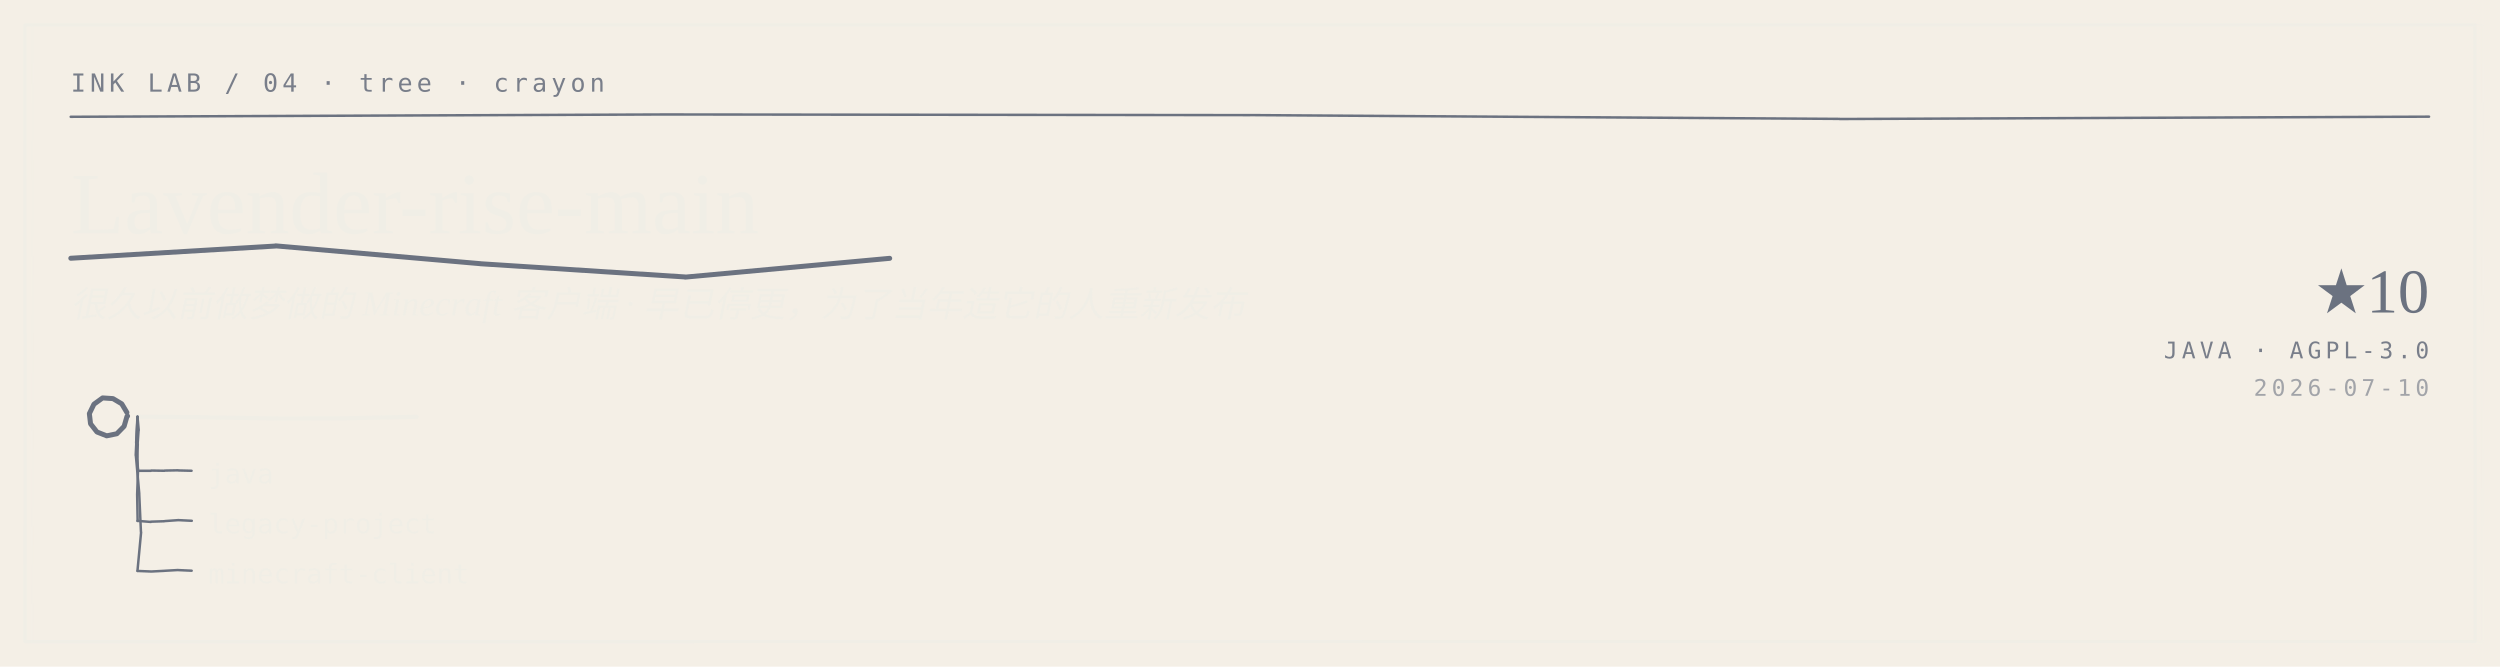
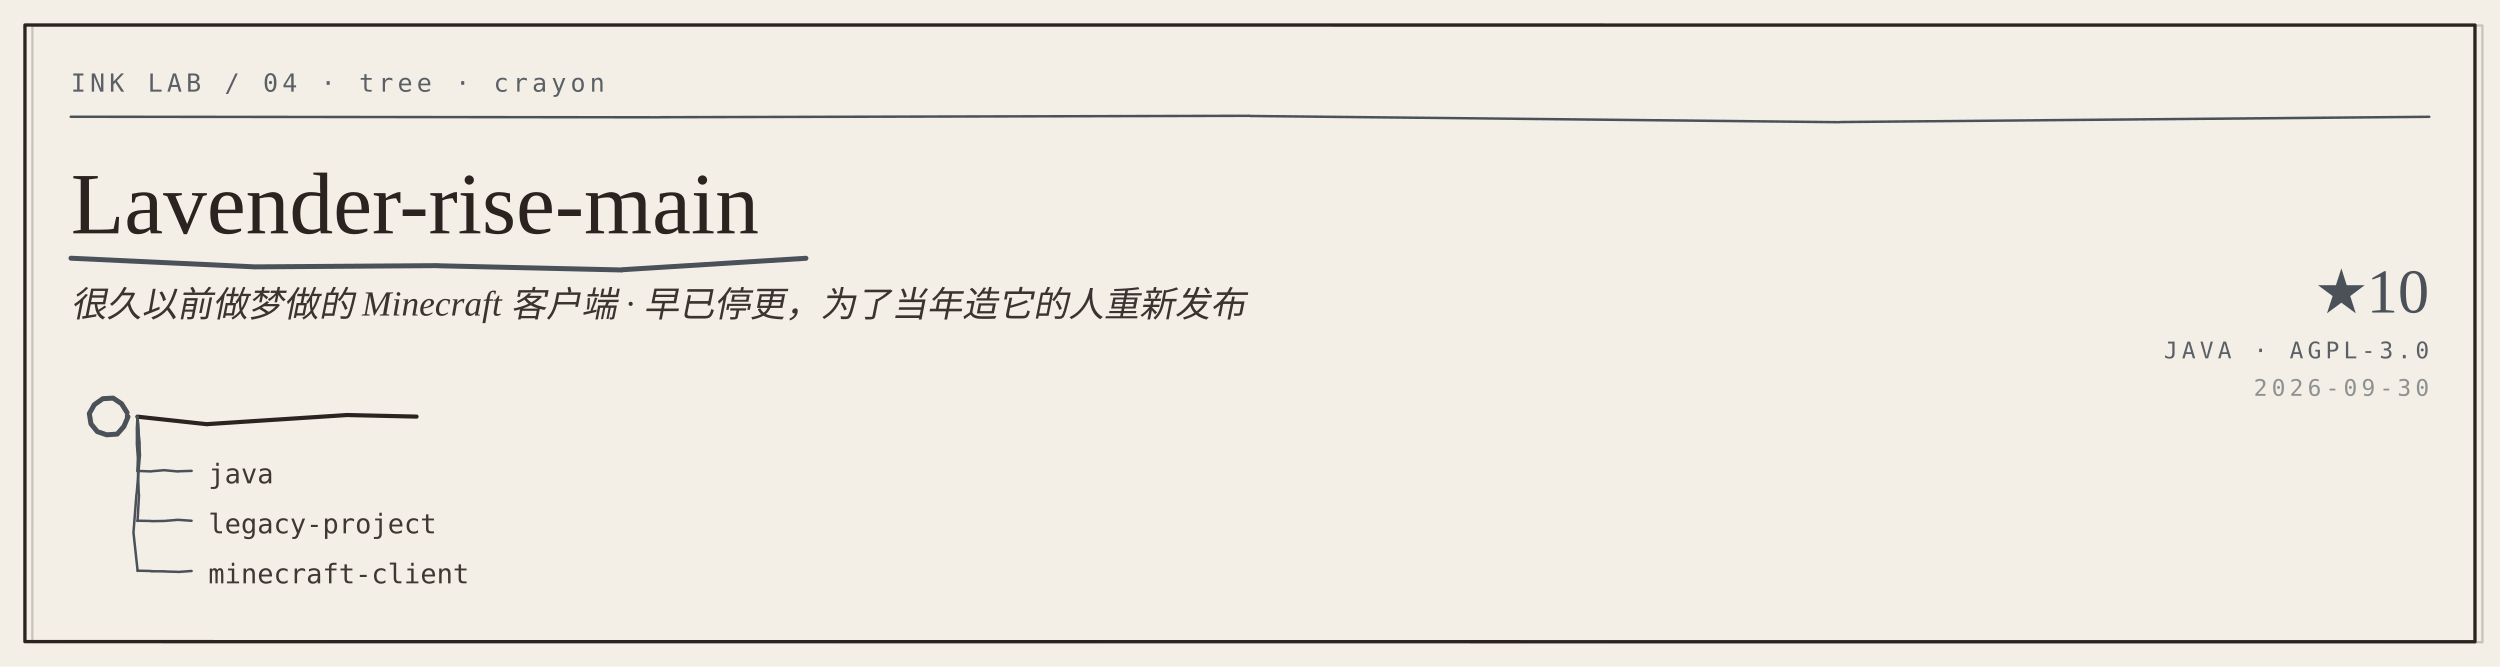
<svg xmlns="http://www.w3.org/2000/svg" width="1200" height="320" viewBox="0 0 1200 320" role="img" aria-label="Lavender-rise-main — 很久以前做梦做的 Minecraft 客户端 · 早已停更，为了当年造它的人重新发布" font-family="Georgia,'Iowan Old Style','Times New Roman',Times,serif">
  <rect width="1200" height="320" fill="#F4EFE6" />
-   <text x="34" y="44" font-size="12" font-family="ui-monospace,'Cascadia Mono',Consolas,'SF Mono',monospace" font-weight="400" fill="#6b7280" text-anchor="start" letter-spacing="2.0" opacity="0.9">INK LAB / 04 · tree · crayon</text>
-   <path d="M33.94 56.06 L317.03 54.95 L317.04 54.94 L600.02 55.26 L599.98 55.24 L883.06 57.07 L883.0 57.13 L1165.94 56.0" fill="none" stroke="#6b7280" stroke-width="1.2" stroke-linecap="round" stroke-linejoin="round" opacity="1.0" />
-   <text x="34" y="112" font-size="42" font-family="Georgia,'Iowan Old Style','Times New Roman',Times,serif" font-weight="400" fill="#f0eee6" text-anchor="start">Lavender-rise-main</text>
-   <path d="M33.99 123.96 L132.35 118.09 L132.27 118.01 L230.62 126.57 L230.54 126.59 L328.87 132.94 L328.87 133.02 L427.05 124.0" fill="none" stroke="#6b7280" stroke-width="2.4" stroke-linecap="round" stroke-linejoin="round" opacity="1.0" />
-   <text x="34" y="152" font-size="17" font-family="Georgia,'Iowan Old Style','Times New Roman',Times,serif" font-weight="400" fill="#f0eee6" text-anchor="start" font-style="italic" opacity="0.92">很久以前做梦做的 Minecraft 客户端 · 早已停更，为了当年造它的人重新发布</text>
-   <path d="M61.23 199.72 L60.93 199.94 L59.57 204.63 L56.08 208.2 L51.2 209.2 L46.54 207.35 L43.46 203.42 L42.89 198.54 L45.09 194.02 L49.25 191.0 L54.23 191.33 L58.44 193.84 L60.91 197.99" fill="none" stroke="#6b7280" stroke-width="2.4" stroke-linecap="round" stroke-linejoin="round" opacity="1.0" />
-   <path d="M66.04 200.01 L99.48 200.27 L99.55 200.36 L133.07 200.86 L132.93 200.9 L166.49 200.78 L166.47 200.75 L199.98 200.06" fill="none" stroke="#f0eee6" stroke-width="2.0" stroke-linecap="round" stroke-linejoin="round" opacity="1.0" />
-   <path d="M66.0 200.05 L66.59 206.53 L66.52 206.47 L66.07 213.01 L66.14 213.03 L65.94 219.57 L65.88 219.52 L66.03 226.04" fill="none" stroke="#6b7280" stroke-width="1.2" stroke-linecap="round" stroke-linejoin="round" opacity="1.0" />
-   <path d="M65.98 225.98 L72.47 225.98 L72.57 225.86 L78.97 225.97 L79.03 225.88 L85.52 225.75 L85.53 225.81 L91.94 225.97" fill="none" stroke="#6b7280" stroke-width="1.2" stroke-linecap="round" stroke-linejoin="round" opacity="1.0" />
-   <text x="100" y="232" font-size="13" font-family="ui-monospace,'Cascadia Mono',Consolas,'SF Mono',monospace" font-weight="400" fill="#f0eee6" text-anchor="start" opacity="0.9">java</text>
-   <path d="M65.97 200.04 L65.35 212.46 L65.36 212.55 L66.21 224.97 L66.28 225.04 L65.82 237.54 L65.83 237.46 L66.06 250.04" fill="none" stroke="#6b7280" stroke-width="1.2" stroke-linecap="round" stroke-linejoin="round" opacity="1.0" />
-   <path d="M65.99 250.02 L72.44 250.53 L72.43 250.4 L78.95 250.19 L79.02 250.13 L85.57 249.66 L85.46 249.65 L92.05 249.98" fill="none" stroke="#6b7280" stroke-width="1.2" stroke-linecap="round" stroke-linejoin="round" opacity="1.0" />
-   <text x="100" y="256" font-size="13" font-family="ui-monospace,'Cascadia Mono',Consolas,'SF Mono',monospace" font-weight="400" fill="#f0eee6" text-anchor="start" opacity="0.9">legacy-project</text>
-   <path d="M66.03 199.99 L65.14 218.53 L65.19 218.44 L66.85 236.94 L66.83 237.01 L67.66 255.43 L67.73 255.45 L65.98 274.04" fill="none" stroke="#6b7280" stroke-width="1.2" stroke-linecap="round" stroke-linejoin="round" opacity="1.0" />
-   <path d="M66.06 274.06 L72.52 274.32 L72.55 274.33 L79.07 273.99 L78.98 273.98 L85.51 273.61 L85.51 273.64 L91.99 273.94" fill="none" stroke="#6b7280" stroke-width="1.2" stroke-linecap="round" stroke-linejoin="round" opacity="1.0" />
-   <text x="100" y="280" font-size="13" font-family="ui-monospace,'Cascadia Mono',Consolas,'SF Mono',monospace" font-weight="400" fill="#f0eee6" text-anchor="start" opacity="0.9">minecraft-client</text>
-   <text x="1166" y="150" font-size="30" font-family="Georgia,'Iowan Old Style','Times New Roman',Times,serif" font-weight="400" fill="#6b7280" text-anchor="end">★10</text>
-   <text x="1166" y="172" font-size="11" font-family="ui-monospace,'Cascadia Mono',Consolas,'SF Mono',monospace" font-weight="400" fill="#6b7280" text-anchor="end" letter-spacing="2.0" opacity="0.9">JAVA · AGPL-3.0</text>
-   <text x="1166" y="190" font-size="11" font-family="ui-monospace,'Cascadia Mono',Consolas,'SF Mono',monospace" font-weight="400" fill="#6b7280" text-anchor="end" letter-spacing="2.0" opacity="0.6">2026-07-10</text>
-   <path d="M11.97 11.98 L1188.01 11.96 L1188.02 308.0 L12.0 307.97 Z" fill="none" stroke="#f0eee6" stroke-width="1.6" stroke-linecap="round" stroke-linejoin="round" opacity="1.0" />
-   <path d="M13.94 10.97 L1190.01 10.94 L1190.04 307.0 L14.0 306.96 Z" transform="translate(1.6 1.2)" fill="none" stroke="#f0eee6" stroke-width="1.1" stroke-linecap="round" stroke-linejoin="round" opacity="0.22" />
+   <text x="34" y="44" font-size="12" font-family="ui-monospace,'Cascadia Mono',Consolas,'SF Mono',monospace" font-weight="400" fill="#4A5158" text-anchor="start" letter-spacing="2.0" opacity="0.9">INK LAB / 04 · tree · crayon</text>
+   <path d="M33.96 56.04 L316.96 56.3 L316.99 56.26 L599.98 55.59 L600.06 55.67 L882.96 58.65 L883.05 58.58 L1166.05 56.06" fill="none" stroke="#4A5158" stroke-width="1.2" stroke-linecap="round" stroke-linejoin="round" opacity="1.0" />
+   <text x="34" y="112" font-size="42" font-family="Georgia,'Iowan Old Style','Times New Roman',Times,serif" font-weight="400" fill="#2A2320" text-anchor="start">Lavender-rise-main</text>
+   <path d="M34.07 123.94 L122.19 128.09 L122.21 128.1 L210.43 127.5 L210.46 127.57 L298.59 129.59 L298.54 129.48 L386.84 123.97" fill="none" stroke="#4A5158" stroke-width="2.4" stroke-linecap="round" stroke-linejoin="round" opacity="1.0" />
+   <text x="34" y="152" font-size="17" font-family="Georgia,'Iowan Old Style','Times New Roman',Times,serif" font-weight="400" fill="#2A2320" text-anchor="start" font-style="italic" opacity="0.92">很久以前做梦做的 Minecraft 客户端 · 早已停更，为了当年造它的人重新发布</text>
+   <path d="M61.11 199.71 L61.43 200.06 L59.49 204.67 L56.26 208.36 L51.24 208.71 L46.7 207.18 L43.65 203.43 L42.87 198.49 L45.28 194.24 L49.35 191.37 L54.31 191.09 L58.34 193.79 L60.99 198.04" fill="none" stroke="#4A5158" stroke-width="2.4" stroke-linecap="round" stroke-linejoin="round" opacity="1.0" />
+   <path d="M65.95 200.0 L99.52 203.64 L99.52 203.58 L133.05 201.39 L133.03 201.4 L166.48 199.22 L166.48 199.21 L199.94 199.97" fill="none" stroke="#2A2320" stroke-width="2.0" stroke-linecap="round" stroke-linejoin="round" opacity="1.0" />
+   <path d="M65.97 200.07 L65.65 206.44 L65.72 206.53 L65.7 213.04 L65.68 212.99 L66.16 219.54 L66.19 219.46 L65.99 225.96" fill="none" stroke="#4A5158" stroke-width="1.2" stroke-linecap="round" stroke-linejoin="round" opacity="1.0" />
+   <path d="M65.94 226.03 L72.51 226.29 L72.56 226.22 L79.0 225.67 L79.04 225.72 L85.51 226.31 L85.56 226.22 L91.99 226.01" fill="none" stroke="#4A5158" stroke-width="1.2" stroke-linecap="round" stroke-linejoin="round" opacity="1.0" />
+   <text x="100" y="232" font-size="13" font-family="ui-monospace,'Cascadia Mono',Consolas,'SF Mono',monospace" font-weight="400" fill="#2A2320" text-anchor="start" opacity="0.9">java</text>
+   <path d="M66.0 199.96 L66.89 212.5 L66.95 212.52 L66.25 224.97 L66.16 224.99 L66.63 237.56 L66.73 237.5 L66.03 250.07" fill="none" stroke="#4A5158" stroke-width="1.2" stroke-linecap="round" stroke-linejoin="round" opacity="1.0" />
+   <path d="M65.93 249.94 L72.56 250.07 L72.56 250.16 L78.99 250.06 L78.94 250.06 L85.43 249.51 L85.57 249.52 L91.94 249.97" fill="none" stroke="#4A5158" stroke-width="1.2" stroke-linecap="round" stroke-linejoin="round" opacity="1.0" />
+   <text x="100" y="256" font-size="13" font-family="ui-monospace,'Cascadia Mono',Consolas,'SF Mono',monospace" font-weight="400" fill="#2A2320" text-anchor="start" opacity="0.9">legacy-project</text>
+   <path d="M66.04 199.97 L67.19 218.51 L67.16 218.46 L65.6 236.93 L65.51 237.04 L64.08 255.45 L64.05 255.51 L66.06 274.04" fill="none" stroke="#4A5158" stroke-width="1.2" stroke-linecap="round" stroke-linejoin="round" opacity="1.0" />
+   <path d="M66.06 273.93 L72.49 274.08 L72.46 274.21 L79.04 274.24 L78.95 274.3 L85.44 274.49 L85.55 274.54 L91.96 274.07" fill="none" stroke="#4A5158" stroke-width="1.2" stroke-linecap="round" stroke-linejoin="round" opacity="1.0" />
+   <text x="100" y="280" font-size="13" font-family="ui-monospace,'Cascadia Mono',Consolas,'SF Mono',monospace" font-weight="400" fill="#2A2320" text-anchor="start" opacity="0.9">minecraft-client</text>
+   <text x="1166" y="150" font-size="30" font-family="Georgia,'Iowan Old Style','Times New Roman',Times,serif" font-weight="400" fill="#4A5158" text-anchor="end">★10</text>
+   <text x="1166" y="172" font-size="11" font-family="ui-monospace,'Cascadia Mono',Consolas,'SF Mono',monospace" font-weight="400" fill="#4A5158" text-anchor="end" letter-spacing="2.0" opacity="0.9">JAVA · AGPL-3.0</text>
+   <text x="1166" y="190" font-size="11" font-family="ui-monospace,'Cascadia Mono',Consolas,'SF Mono',monospace" font-weight="400" fill="#4A5158" text-anchor="end" letter-spacing="2.0" opacity="0.6">2026-09-30</text>
+   <path d="M11.98 12.01 L1187.98 12.02 L1187.99 308.04 L11.96 307.98 Z" fill="none" stroke="#2A2320" stroke-width="1.6" stroke-linecap="round" stroke-linejoin="round" opacity="1.0" />
+   <path d="M13.96 11.02 L1189.96 11.04 L1189.98 307.07 L13.93 306.97 Z" transform="translate(1.6 1.2)" fill="none" stroke="#2A2320" stroke-width="1.1" stroke-linecap="round" stroke-linejoin="round" opacity="0.22" />
</svg>
